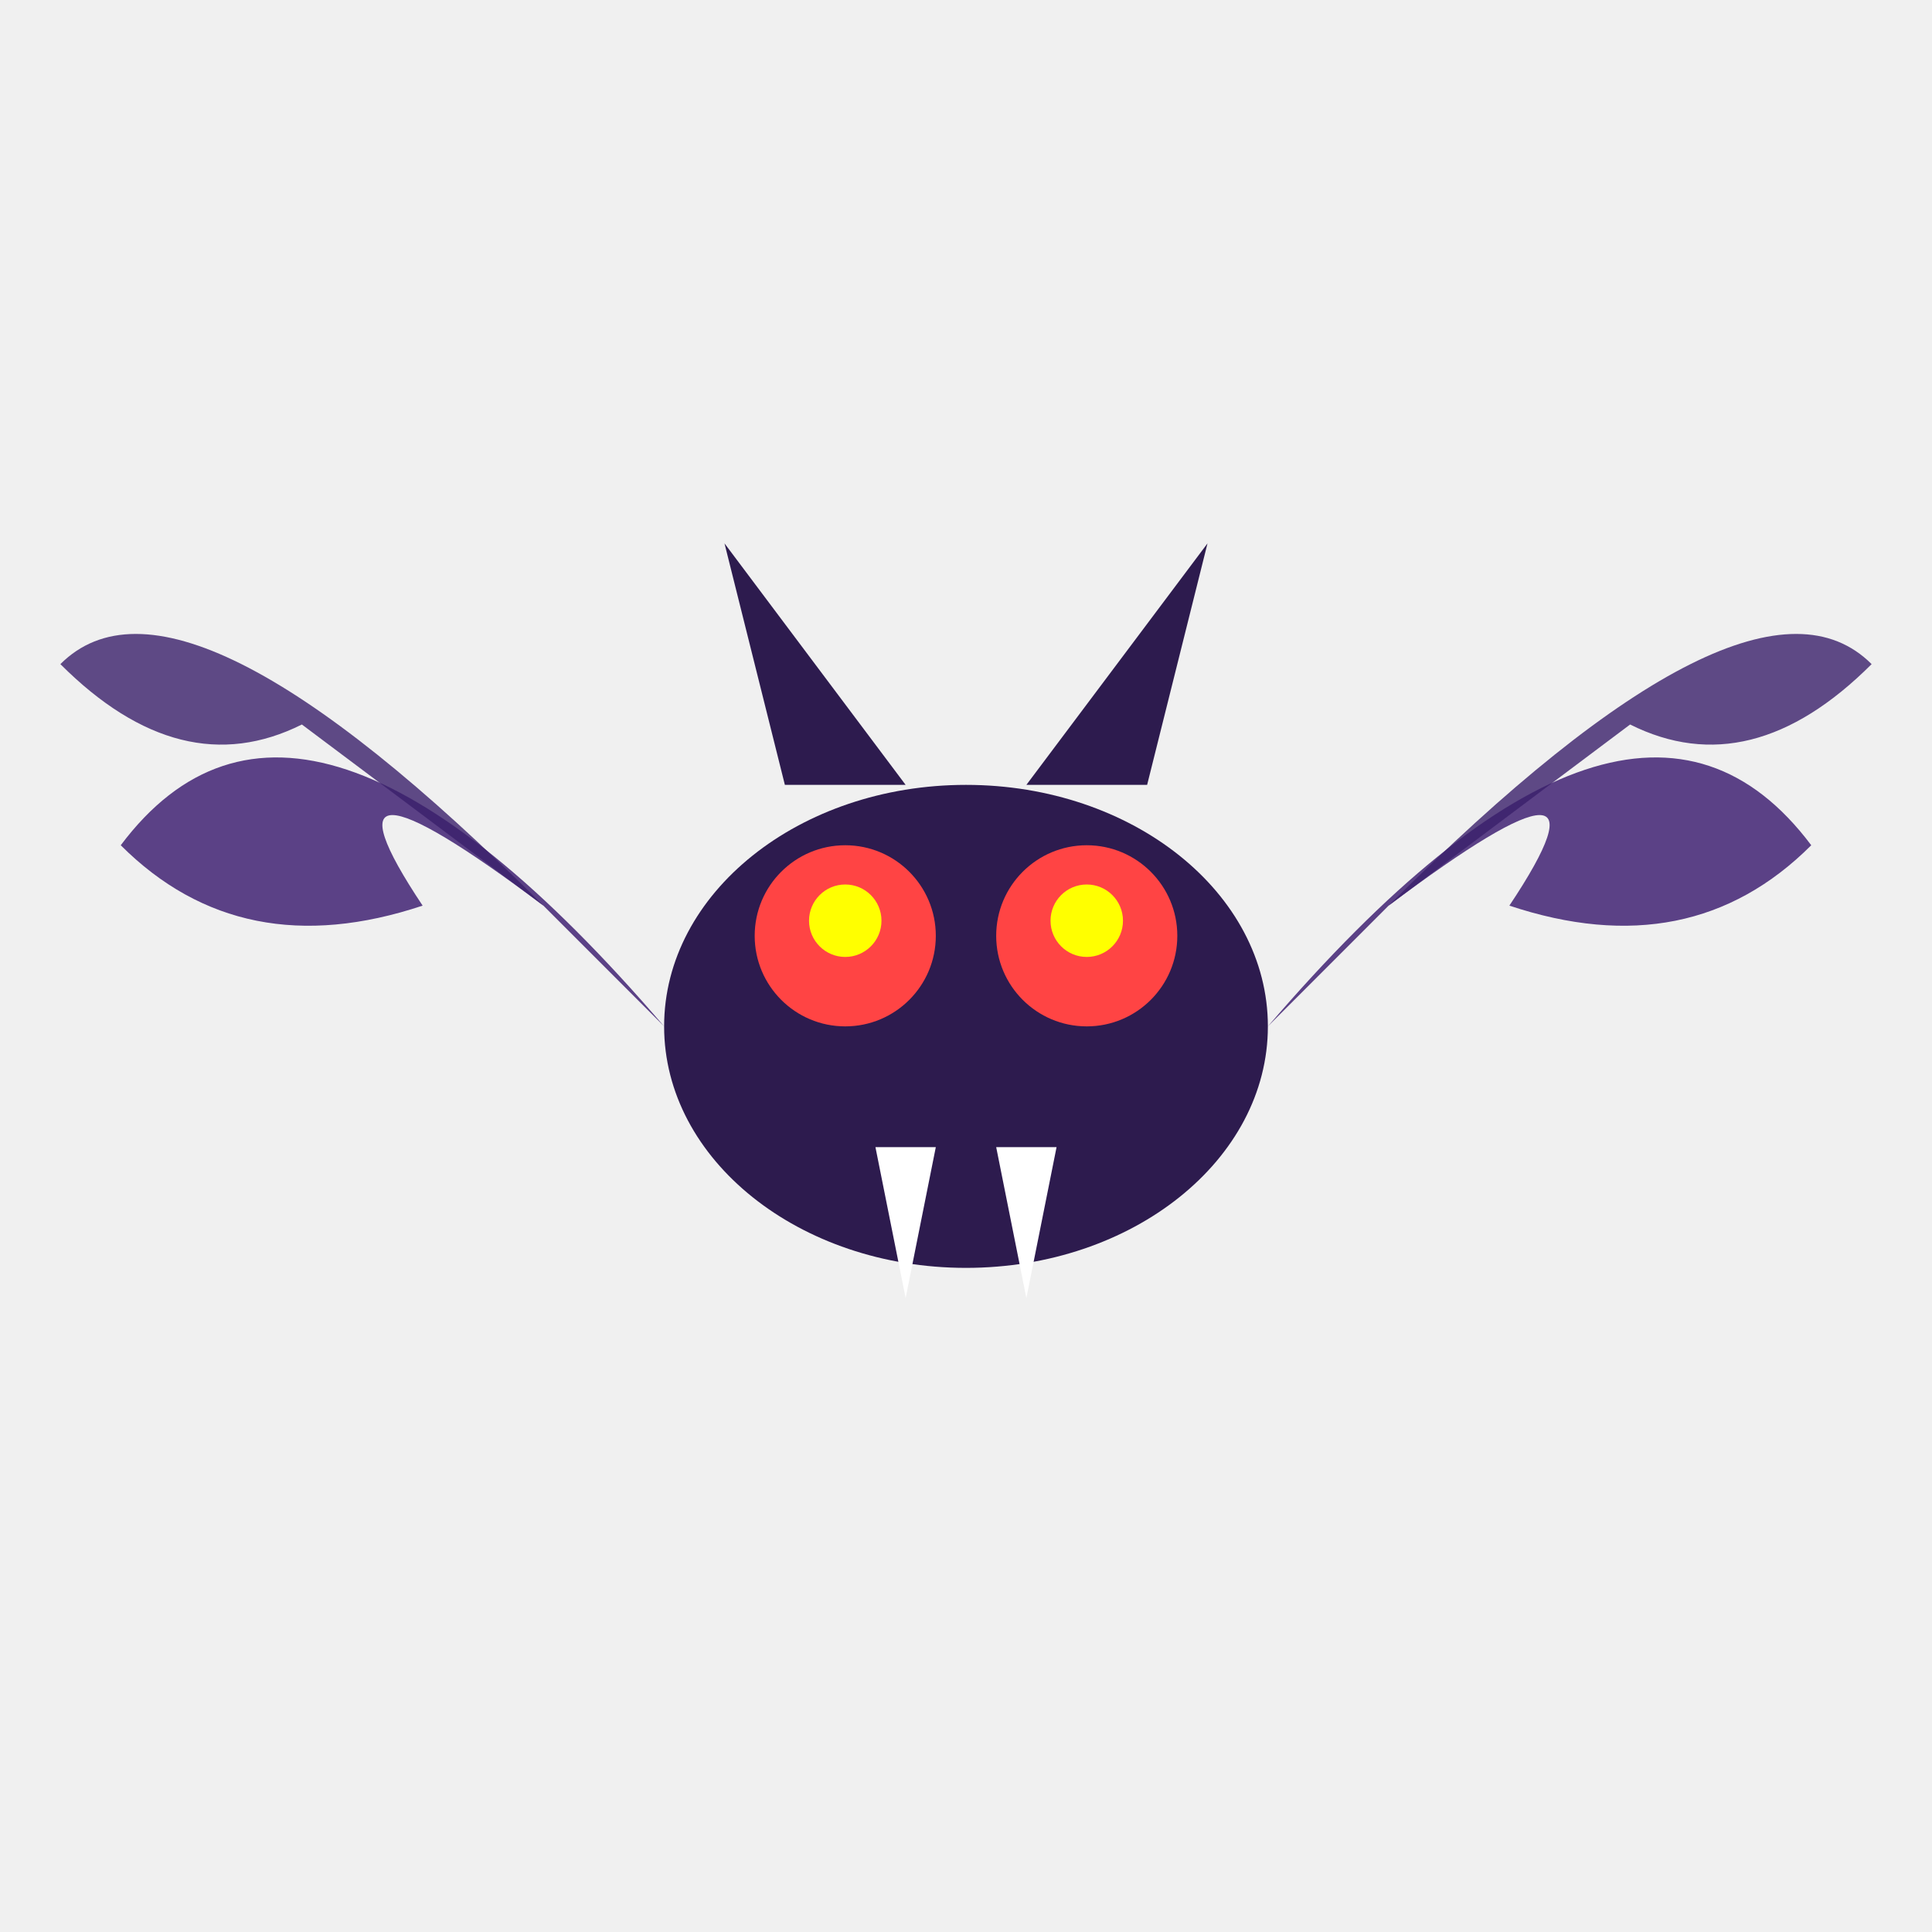
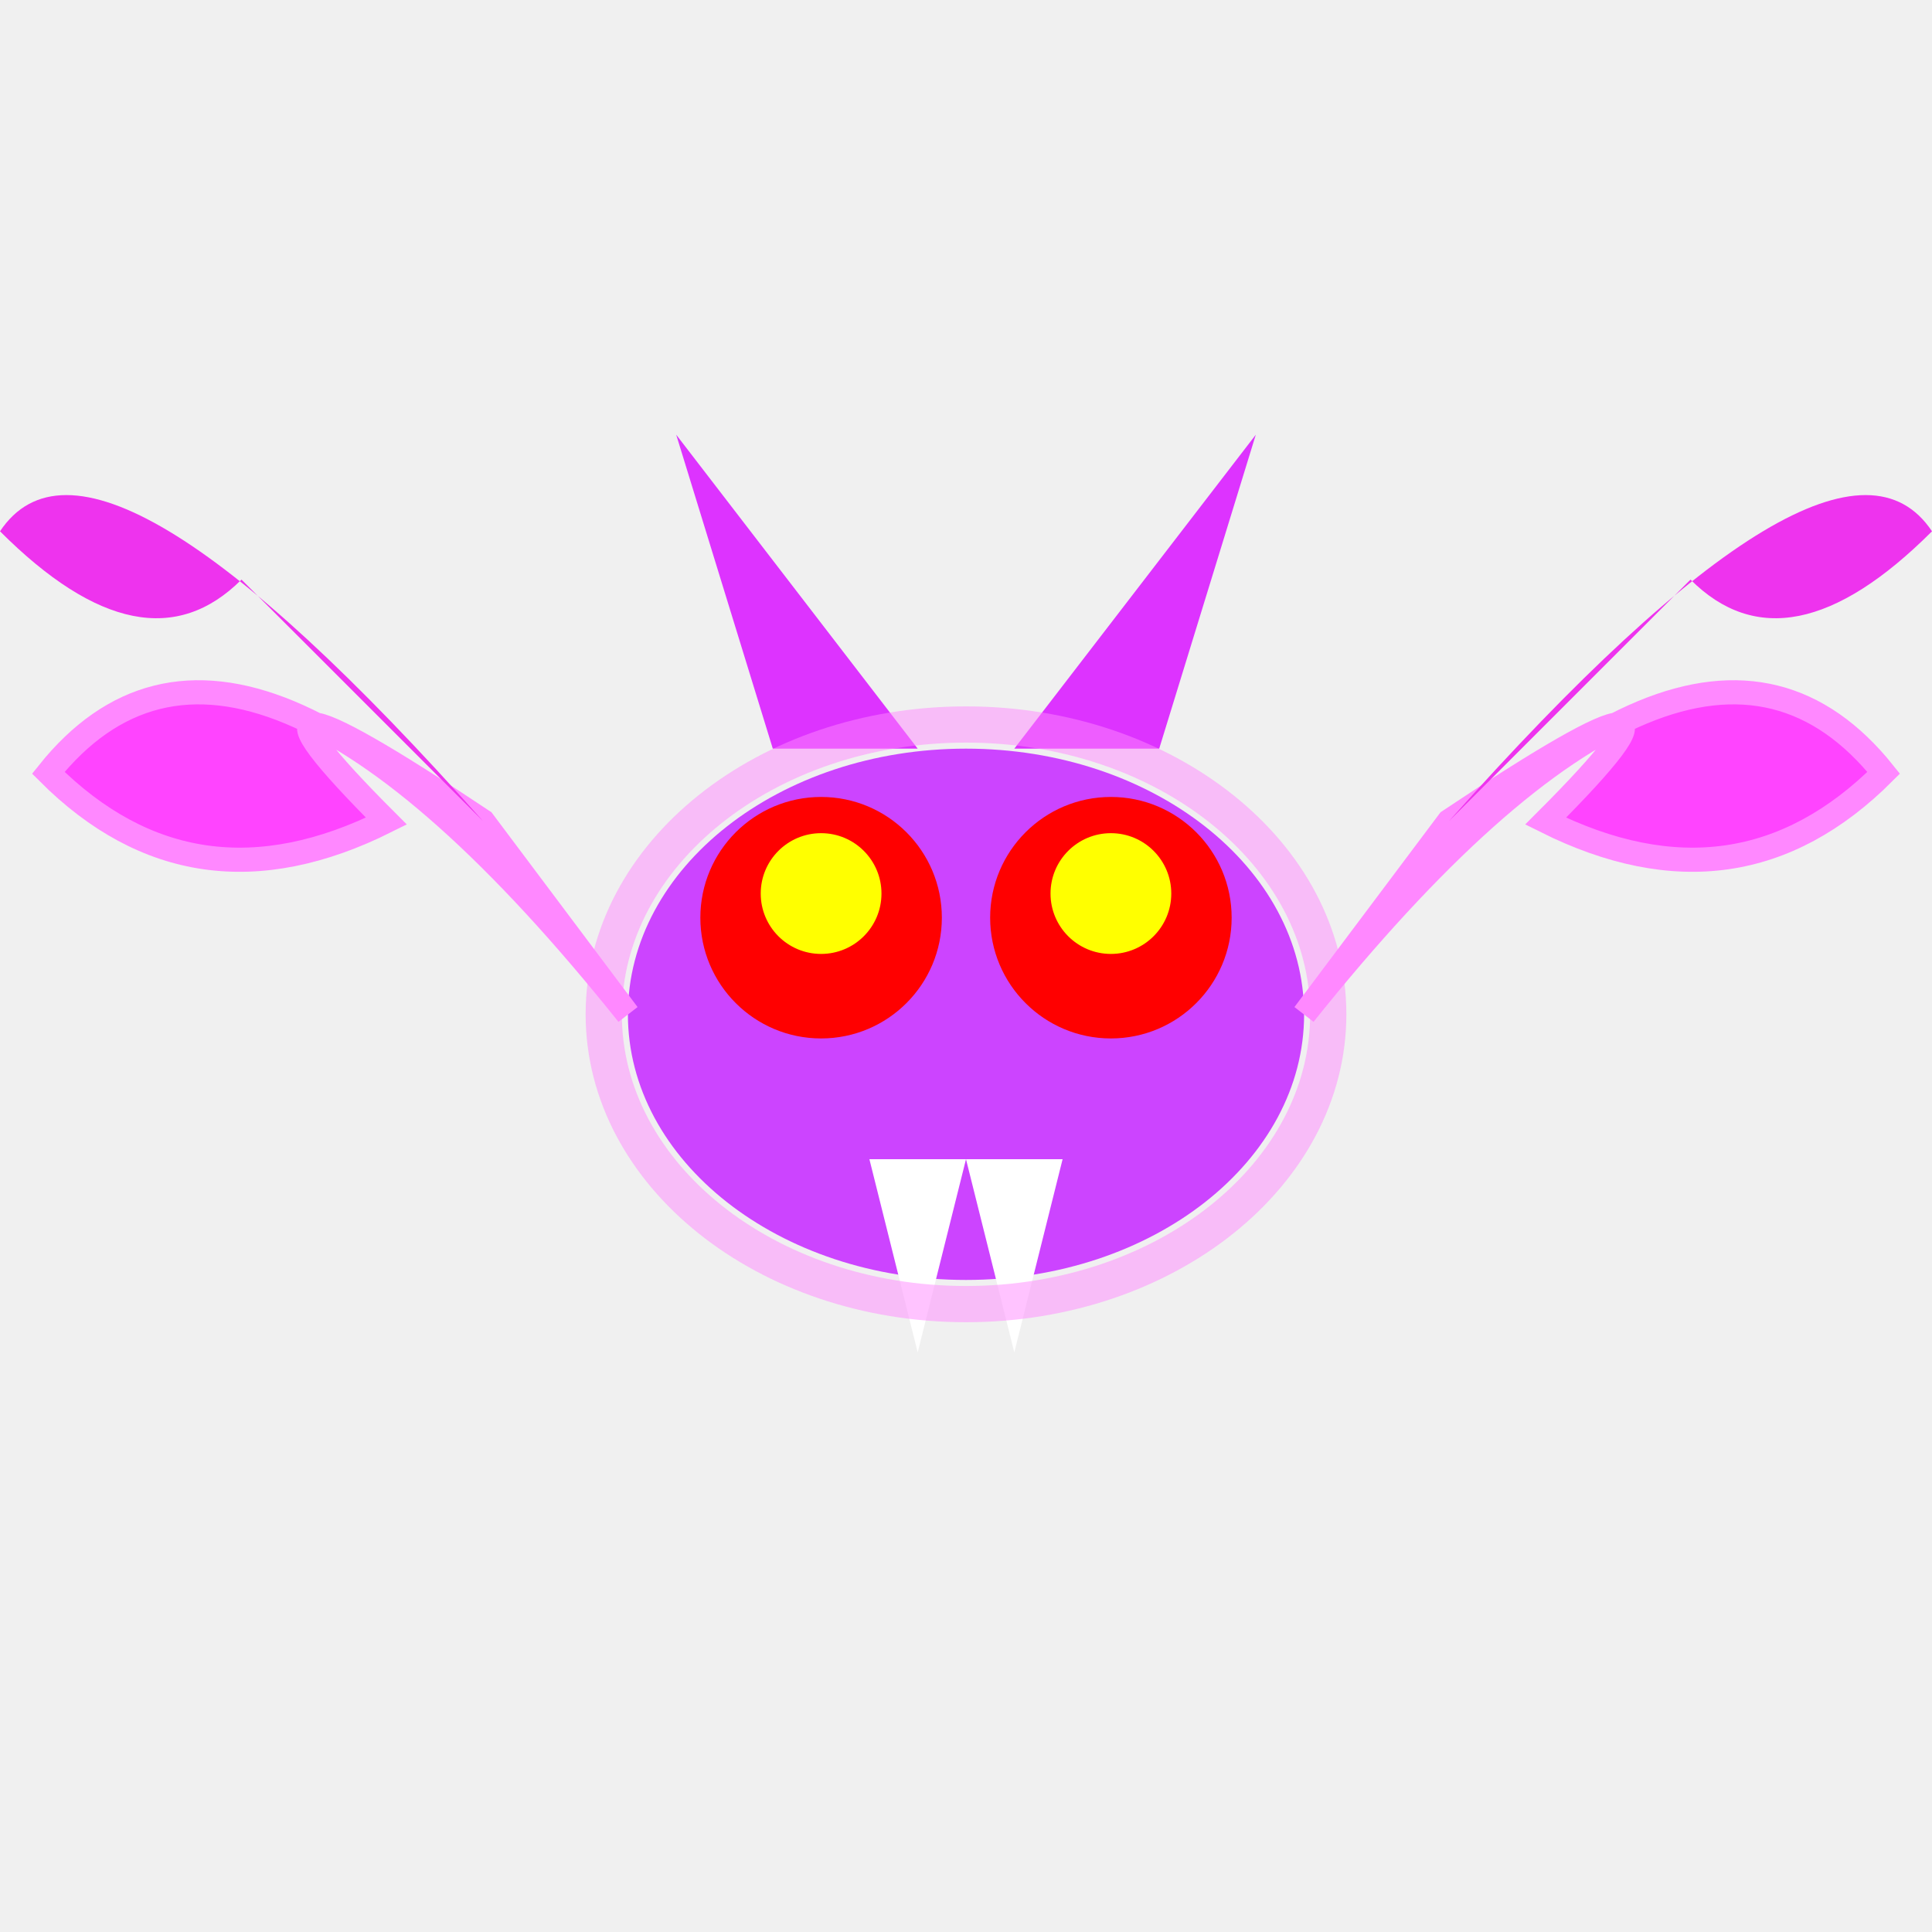
- <svg xmlns="http://www.w3.org/2000/svg" viewBox="0 0 64 64">
-   <ellipse cx="32" cy="34" rx="10" ry="8" fill="#2d1b4e" />
-   <path d="M22 34 Q10 20 4 28 Q8 32 14 30 Q10 24 18 30 Z" fill="#4a2d7a" opacity="0.9" />
-   <path d="M18 30 Q6 18 2 22 Q6 26 10 24 Z" fill="#3a1f6a" opacity="0.8" />
-   <path d="M42 34 Q54 20 60 28 Q56 32 50 30 Q54 24 46 30 Z" fill="#4a2d7a" opacity="0.9" />
-   <path d="M46 30 Q58 18 62 22 Q58 26 54 24 Z" fill="#3a1f6a" opacity="0.8" />
-   <circle cx="28" cy="31" r="3" fill="#ff4444" />
-   <circle cx="36" cy="31" r="3" fill="#ff4444" />
-   <circle cx="28" cy="30.5" r="1.2" fill="#ffff00" />
-   <circle cx="36" cy="30.5" r="1.2" fill="#ffff00" />
-   <path d="M26 26 L24 18 L30 26 Z" fill="#2d1b4e" />
-   <path d="M38 26 L40 18 L34 26 Z" fill="#2d1b4e" />
-   <path d="M29 38 L30 43 L31 38 Z" fill="white" />
-   <path d="M33 38 L34 43 L35 38 Z" fill="white" />
+ <svg xmlns="http://www.w3.org/2000/svg" viewBox="0 0 80 80">
+   <ellipse cx="40" cy="42" rx="14" ry="11" fill="#cc44ff" />
+   <path d="M26 42 Q10 22 2 32 Q8 38 16 34 Q8 26 20 34 Z" fill="#ff44ff" stroke="#ff88ff" stroke-width="1" />
+   <path d="M20 34 Q4 16 0 22 Q6 28 10 24 Z" fill="#ee33ee" />
+   <path d="M54 42 Q70 22 78 32 Q72 38 64 34 Q72 26 60 34 Z" fill="#ff44ff" stroke="#ff88ff" stroke-width="1" />
+   <path d="M60 34 Q76 16 80 22 Q74 28 70 24 Z" fill="#ee33ee" />
+   <circle cx="34" cy="38" r="5" fill="#ff0000" />
+   <circle cx="46" cy="38" r="5" fill="#ff0000" />
+   <circle cx="34" cy="37" r="2.5" fill="#ffff00" />
+   <circle cx="46" cy="37" r="2.5" fill="#ffff00" />
+   <path d="M32 31 L28 18 L38 31 Z" fill="#dd33ff" />
+   <path d="M48 31 L52 18 L42 31 Z" fill="#dd33ff" />
+   <path d="M36 48 L38 56 L40 48 Z" fill="white" />
+   <path d="M44 48 L42 56 L40 48 Z" fill="white" />
+   <ellipse cx="40" cy="42" rx="15" ry="12" fill="none" stroke="#ff88ff" stroke-width="1.5" opacity="0.5" />
</svg>
